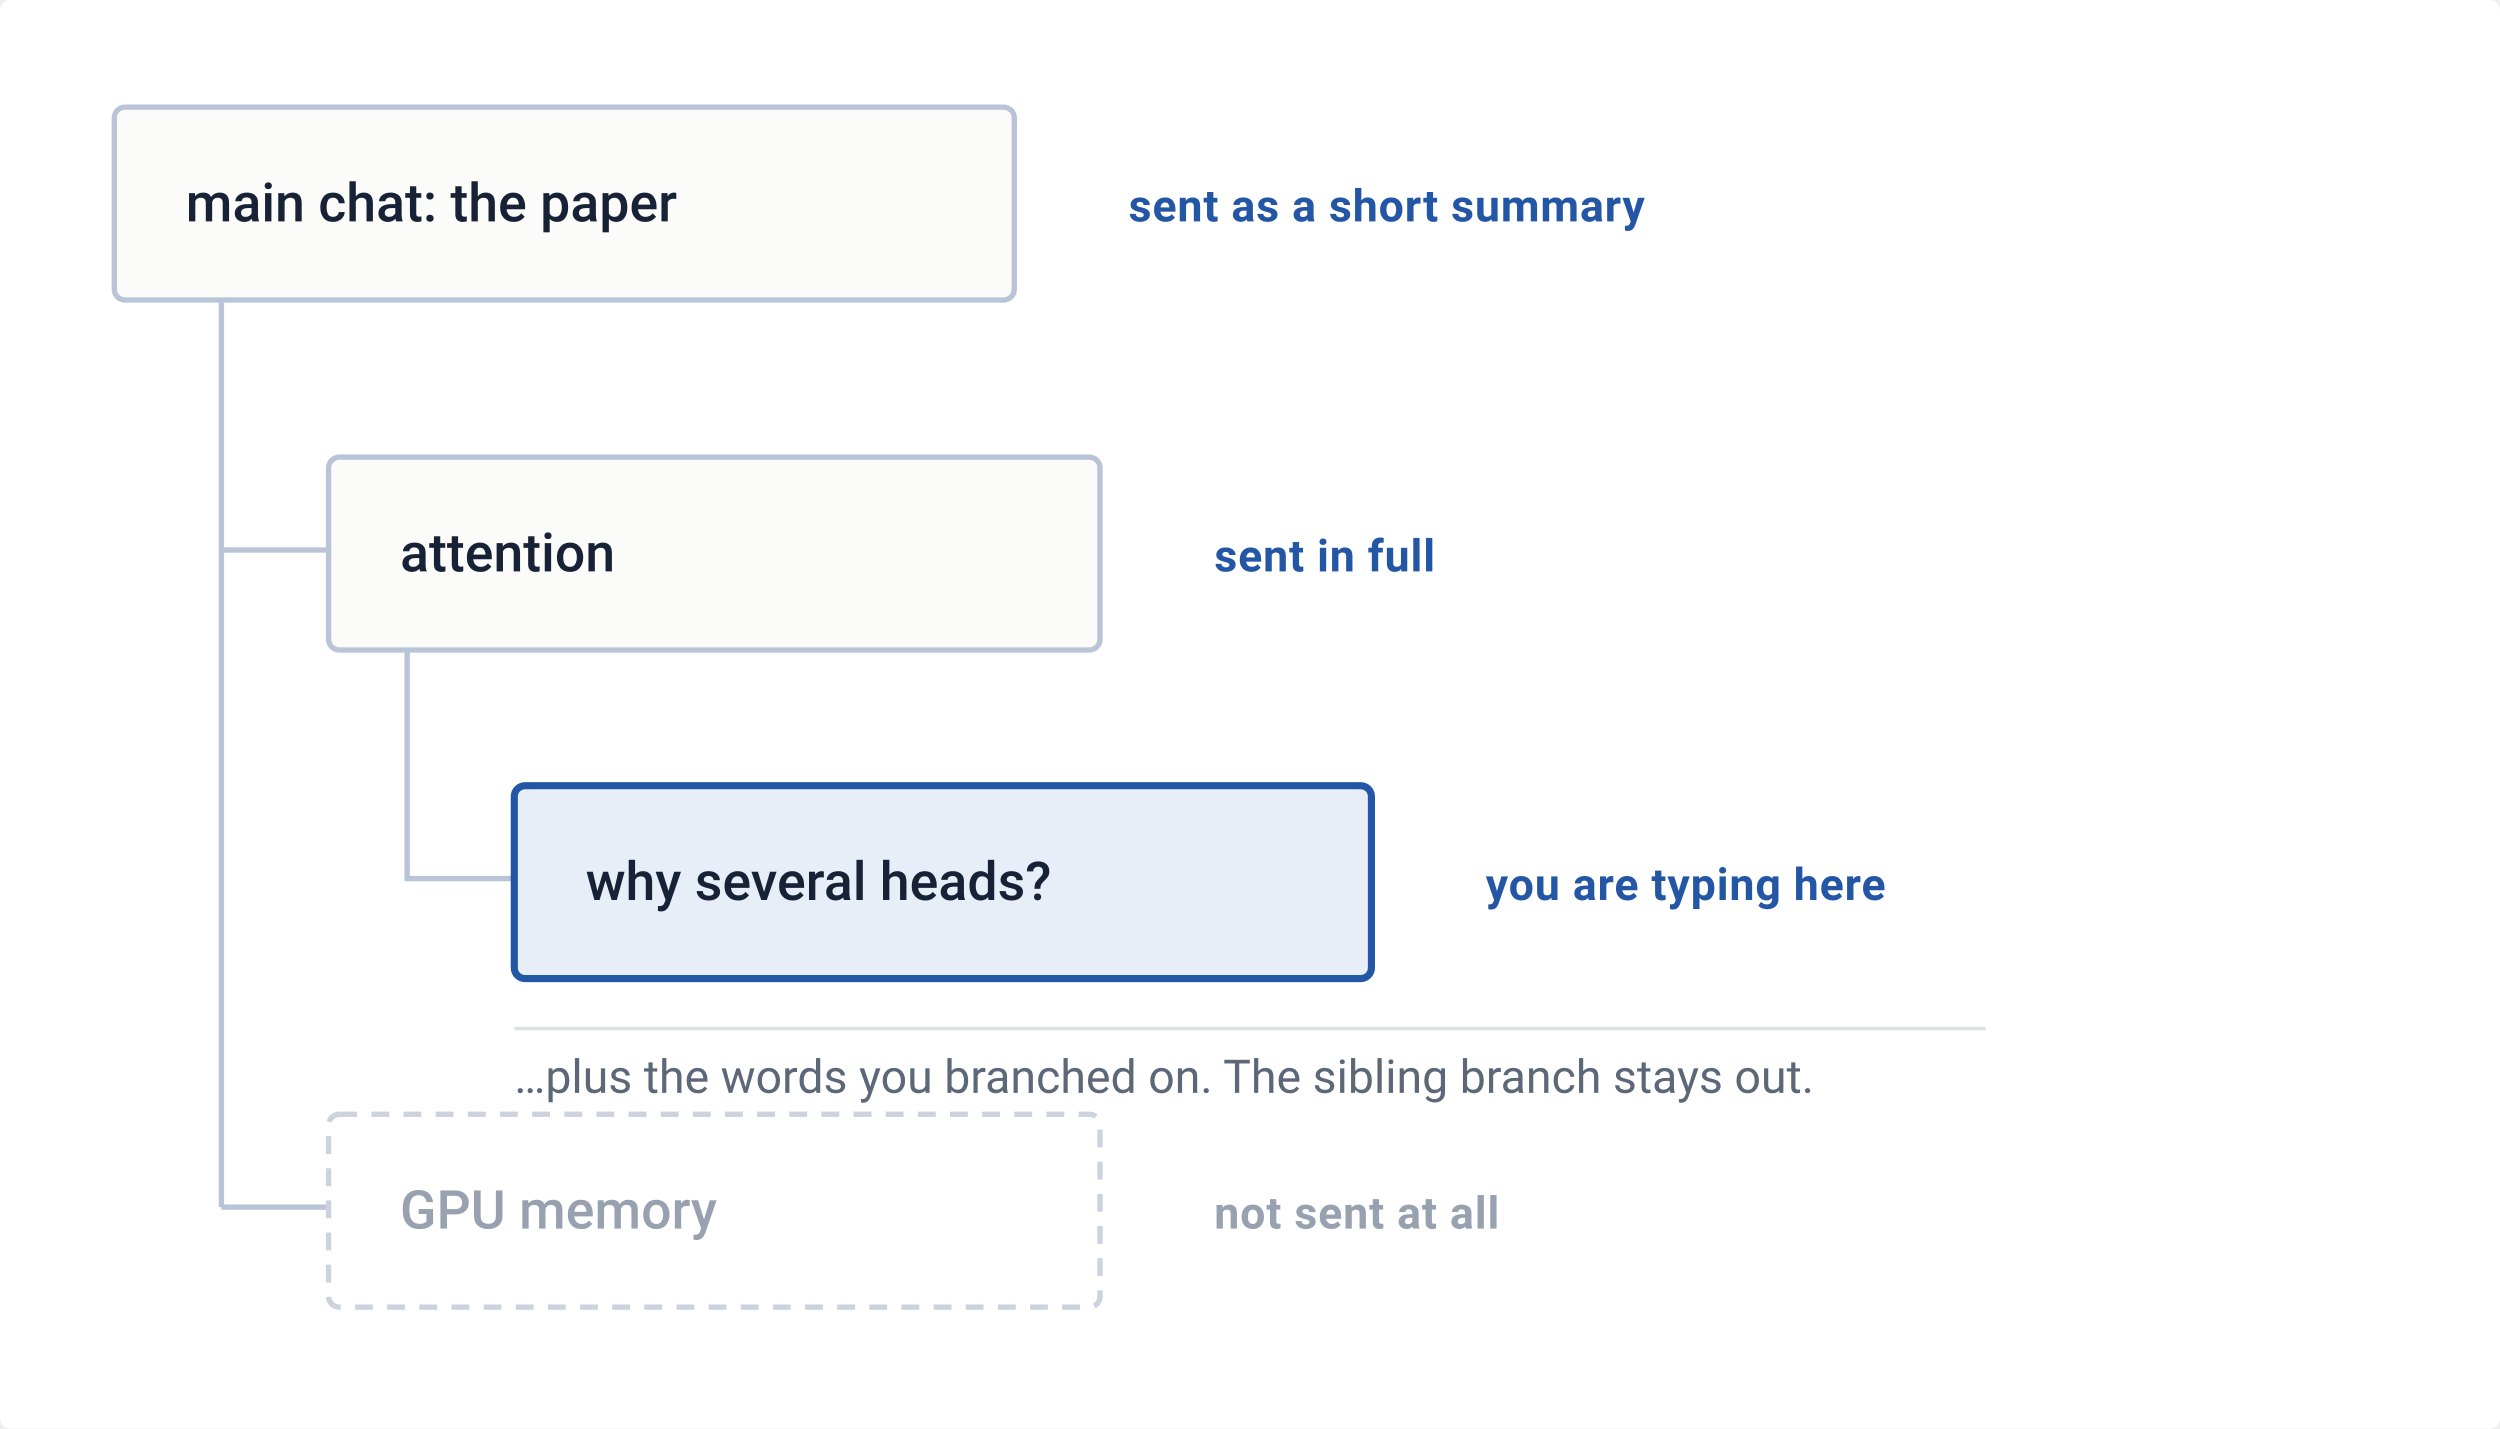
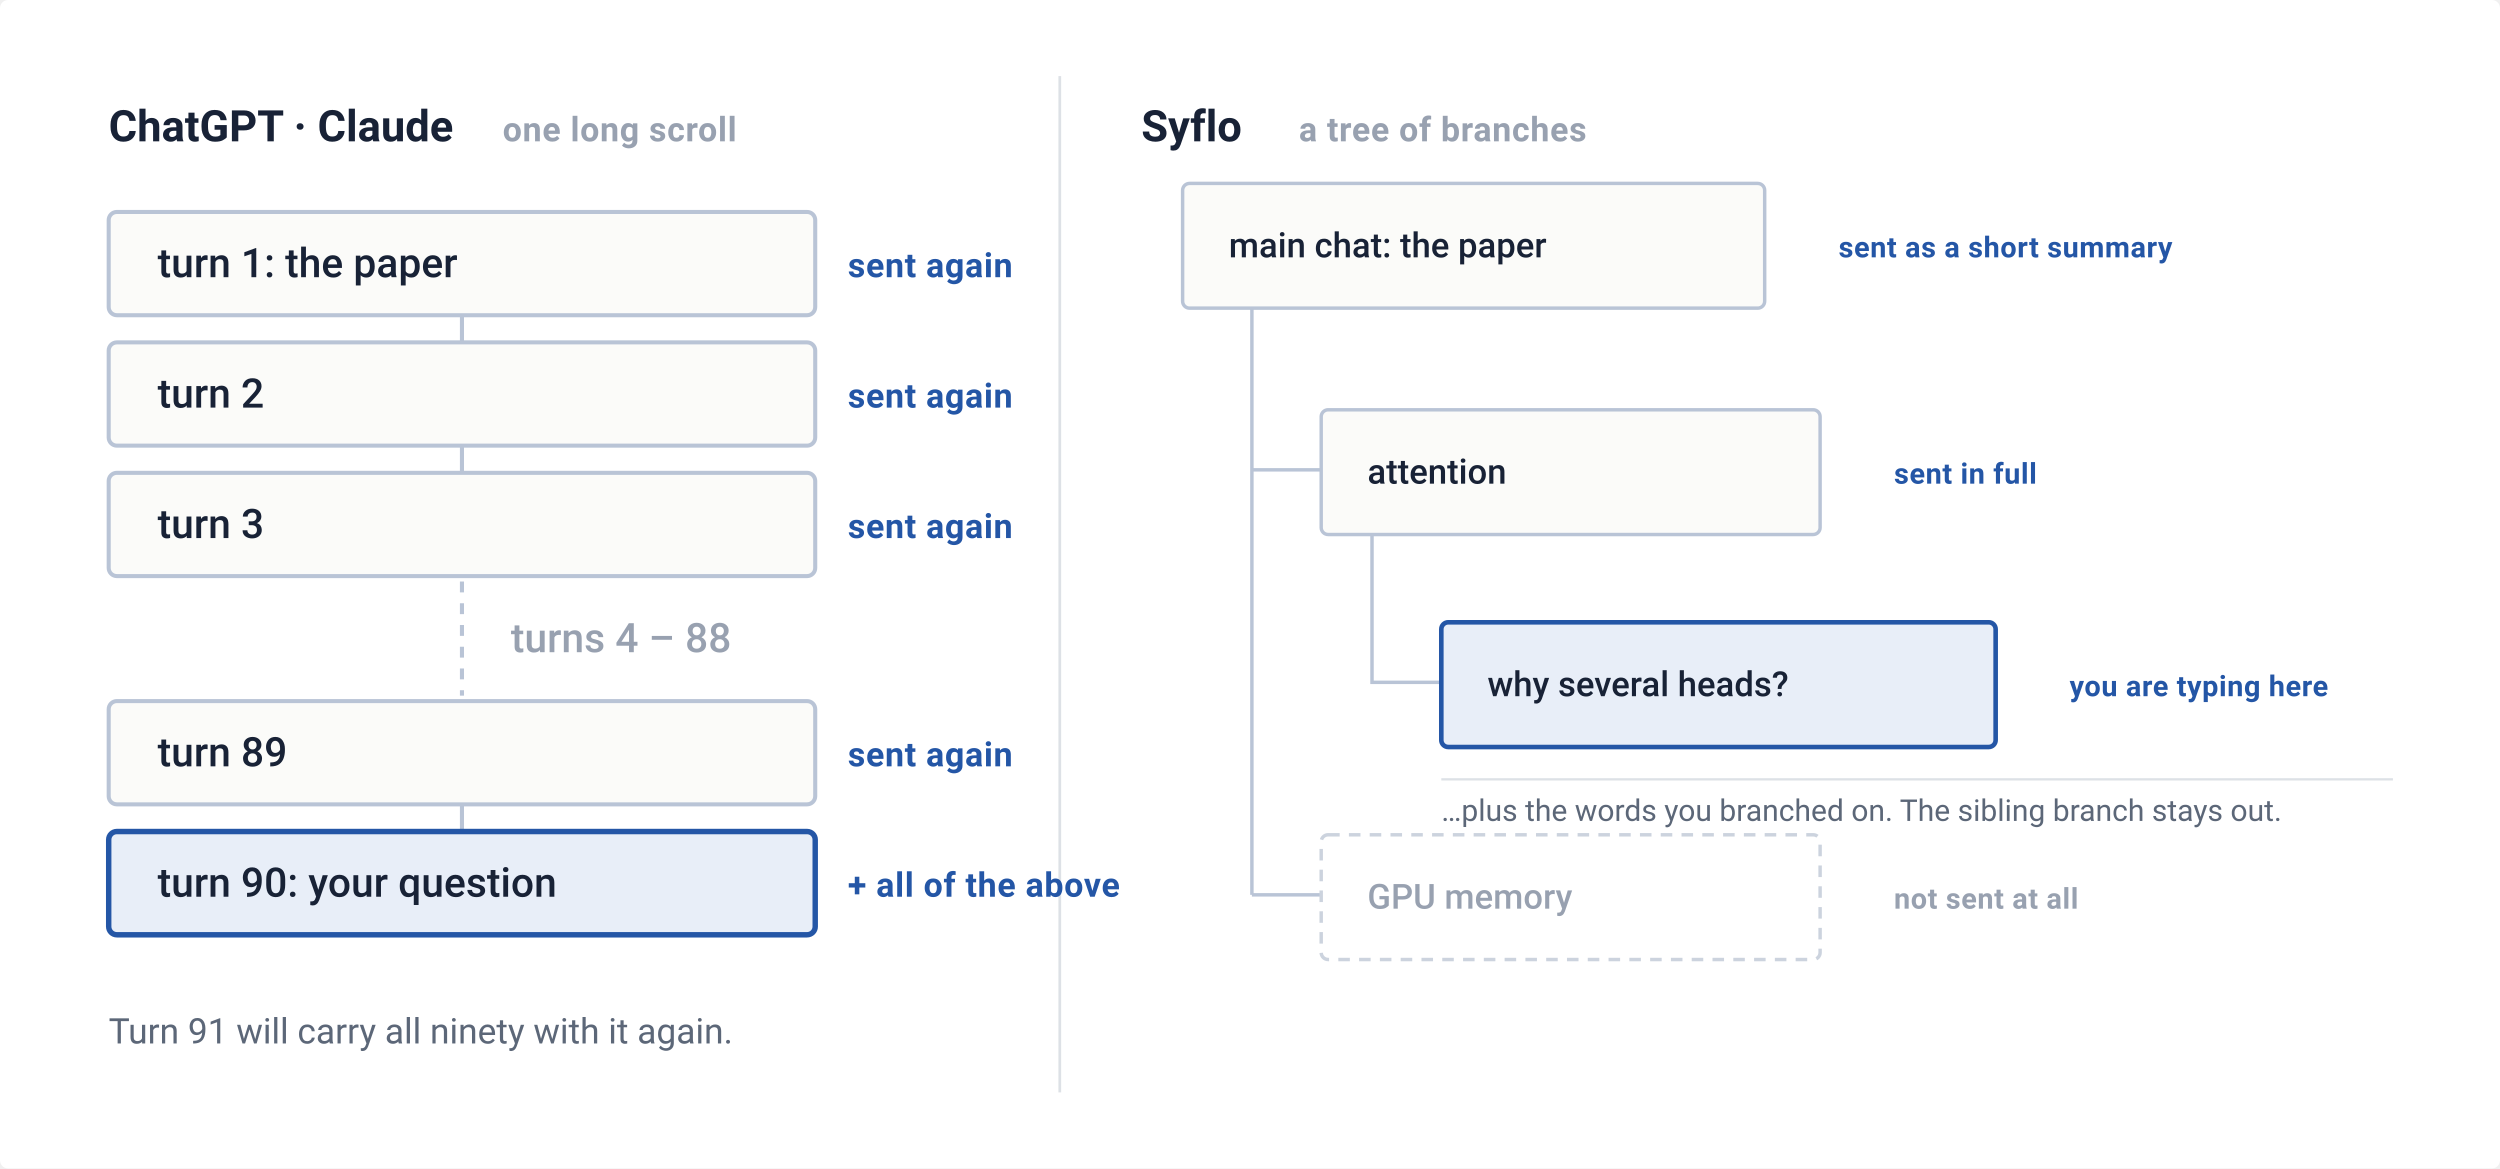
- <svg xmlns="http://www.w3.org/2000/svg" viewBox="0 0 700 400" width="700" height="400" role="img" aria-labelledby="t d">
+ <svg xmlns="http://www.w3.org/2000/svg" viewBox="0 0 920 430" width="920" height="430" role="img" aria-labelledby="t d">
  <style>
    /* Blueprint palette of kavi-senewiratne.github.io: one blue #2456a6. */
    .plate  { fill: #ffffff; }
    .line   { stroke: #b9c4d6; stroke-width: 1.5; fill: none; }
+     .line-more { stroke: #b9c4d6; stroke-width: 1.5; fill: none; stroke-dasharray: 4 4; }
    .box    { fill: #fbfbf9; stroke: #b9c4d6; stroke-width: 1.5; }
    .box-on { fill: #e8eef8; stroke: #2456a6; stroke-width: 2; }
    .box-off{ fill: none;    stroke: #ccd3de; stroke-width: 1.5; stroke-dasharray: 5 4; }
    .label  { fill: #182236; font: 500 15px ui-sans-serif, system-ui, -apple-system, "Segoe UI", Roboto, sans-serif; }
    .label-off { fill: #98a1b0; font: 500 15px ui-sans-serif, system-ui, -apple-system, "Segoe UI", Roboto, sans-serif; }
+     .head   { fill: #182236; font: 600 16px ui-sans-serif, system-ui, -apple-system, "Segoe UI", Roboto, sans-serif; }
    .tag    { fill: #2456a6; font: 600 12.5px ui-sans-serif, system-ui, -apple-system, "Segoe UI", Roboto, sans-serif; letter-spacing: .02em; }
    .tag-mut{ fill: #98a1b0; font: 600 12.5px ui-sans-serif, system-ui, -apple-system, "Segoe UI", Roboto, sans-serif; letter-spacing: .02em; }
    .foot   { fill: #5c6778; font: 400 13px ui-sans-serif, system-ui, -apple-system, "Segoe UI", Roboto, sans-serif; }
    .rule   { stroke: #dde1e6; stroke-width: 1; }
  </style>
-   <rect class="plate" x="0" y="0" width="700" height="400" rx="3" />
-   <path class="line" d="M 62 84 L 62 338" />
-   <path class="line" d="M 62 154 L 92 154" />
-   <path class="line" d="M 62 338 L 92 338" />
-   <path class="line" d="M 114 176 L 114 246 L 144 246" />
-   <rect class="box" x="32" y="30" width="252" height="54" rx="3" />
-   <text class="label" x="52" y="62">main chat: the paper</text>
-   <text class="tag" x="316" y="62">sent as a short summary</text>
-   <rect class="box" x="92" y="128" width="216" height="54" rx="3" />
-   <text class="label" x="112" y="160">attention</text>
-   <text class="tag" x="340" y="160">sent in full</text>
-   <rect class="box-on" x="144" y="220" width="240" height="54" rx="3" />
-   <text class="label" x="164" y="252">why several heads?</text>
-   <text class="tag" x="416" y="252">you are typing here</text>
-   <rect class="box-off" x="92" y="312" width="216" height="54" rx="3" />
-   <text class="label-off" x="112" y="344">GPU memory</text>
-   <text class="tag-mut" x="340" y="344">not sent at all</text>
-   <line class="rule" x1="144" y1="288" x2="556" y2="288" />
-   <text class="foot" x="144" y="306">…plus the words you branched on. The sibling branch stays out.</text>
+   <rect class="plate" x="0" y="0" width="920" height="430" rx="3" />
+   <line class="rule" x1="390" y1="28" x2="390" y2="402" />
+   <text class="head" x="40" y="52">ChatGPT · Claude</text>
+   <text class="tag-mut" x="185" y="52">one long scroll</text>
+   <path class="line" d="M 170 116 L 170 126" />
+   <path class="line" d="M 170 164 L 170 174" />
+   <path class="line-more" d="M 170 214 L 170 256" />
+   <path class="line" d="M 170 296 L 170 306" />
+   <rect class="box" x="40" y="78" width="260" height="38" rx="3" />
+   <text class="label" x="58" y="102">turn 1: the paper</text>
+   <text class="tag" x="312" y="102">sent again</text>
+   <rect class="box" x="40" y="126" width="260" height="38" rx="3" />
+   <text class="label" x="58" y="150">turn 2</text>
+   <text class="tag" x="312" y="150">sent again</text>
+   <rect class="box" x="40" y="174" width="260" height="38" rx="3" />
+   <text class="label" x="58" y="198">turn 3</text>
+   <text class="tag" x="312" y="198">sent again</text>
+   <text class="label-off" x="188" y="240">turns 4 – 88</text>
+   <rect class="box" x="40" y="258" width="260" height="38" rx="3" />
+   <text class="label" x="58" y="282">turn 89</text>
+   <text class="tag" x="312" y="282">sent again</text>
+   <rect class="box-on" x="40" y="306" width="260" height="38" rx="3" />
+   <text class="label" x="58" y="330">turn 90: your question</text>
+   <text class="tag" x="312" y="330">+ all of the above</text>
+   <text class="foot" x="40" y="384">Turn 91 will carry all ninety with it again.</text>
+   <text class="head" x="420" y="52">Syflo</text>
+   <text class="tag-mut" x="478" y="52">a tree of branches</text>
+   <g transform="translate(408, 42) scale(0.85)">
+     <path class="line" d="M 62 84 L 62 338" />
+     <path class="line" d="M 62 154 L 92 154" />
+     <path class="line" d="M 62 338 L 92 338" />
+     <path class="line" d="M 114 176 L 114 246 L 144 246" />
+     <rect class="box" x="32" y="30" width="252" height="54" rx="3" />
+     <text class="label" x="52" y="62">main chat: the paper</text>
+     <text class="tag" x="316" y="62">sent as a short summary</text>
+     <rect class="box" x="92" y="128" width="216" height="54" rx="3" />
+     <text class="label" x="112" y="160">attention</text>
+     <text class="tag" x="340" y="160">sent in full</text>
+     <rect class="box-on" x="144" y="220" width="240" height="54" rx="3" />
+     <text class="label" x="164" y="252">why several heads?</text>
+     <text class="tag" x="416" y="252">you are typing here</text>
+     <rect class="box-off" x="92" y="312" width="216" height="54" rx="3" />
+     <text class="label-off" x="112" y="344">GPU memory</text>
+     <text class="tag-mut" x="340" y="344">not sent at all</text>
+     <line class="rule" x1="144" y1="288" x2="556" y2="288" />
+     <text class="foot" x="144" y="306">…plus the words you branched on. The sibling branch stays out.</text>
+   </g>
</svg>
